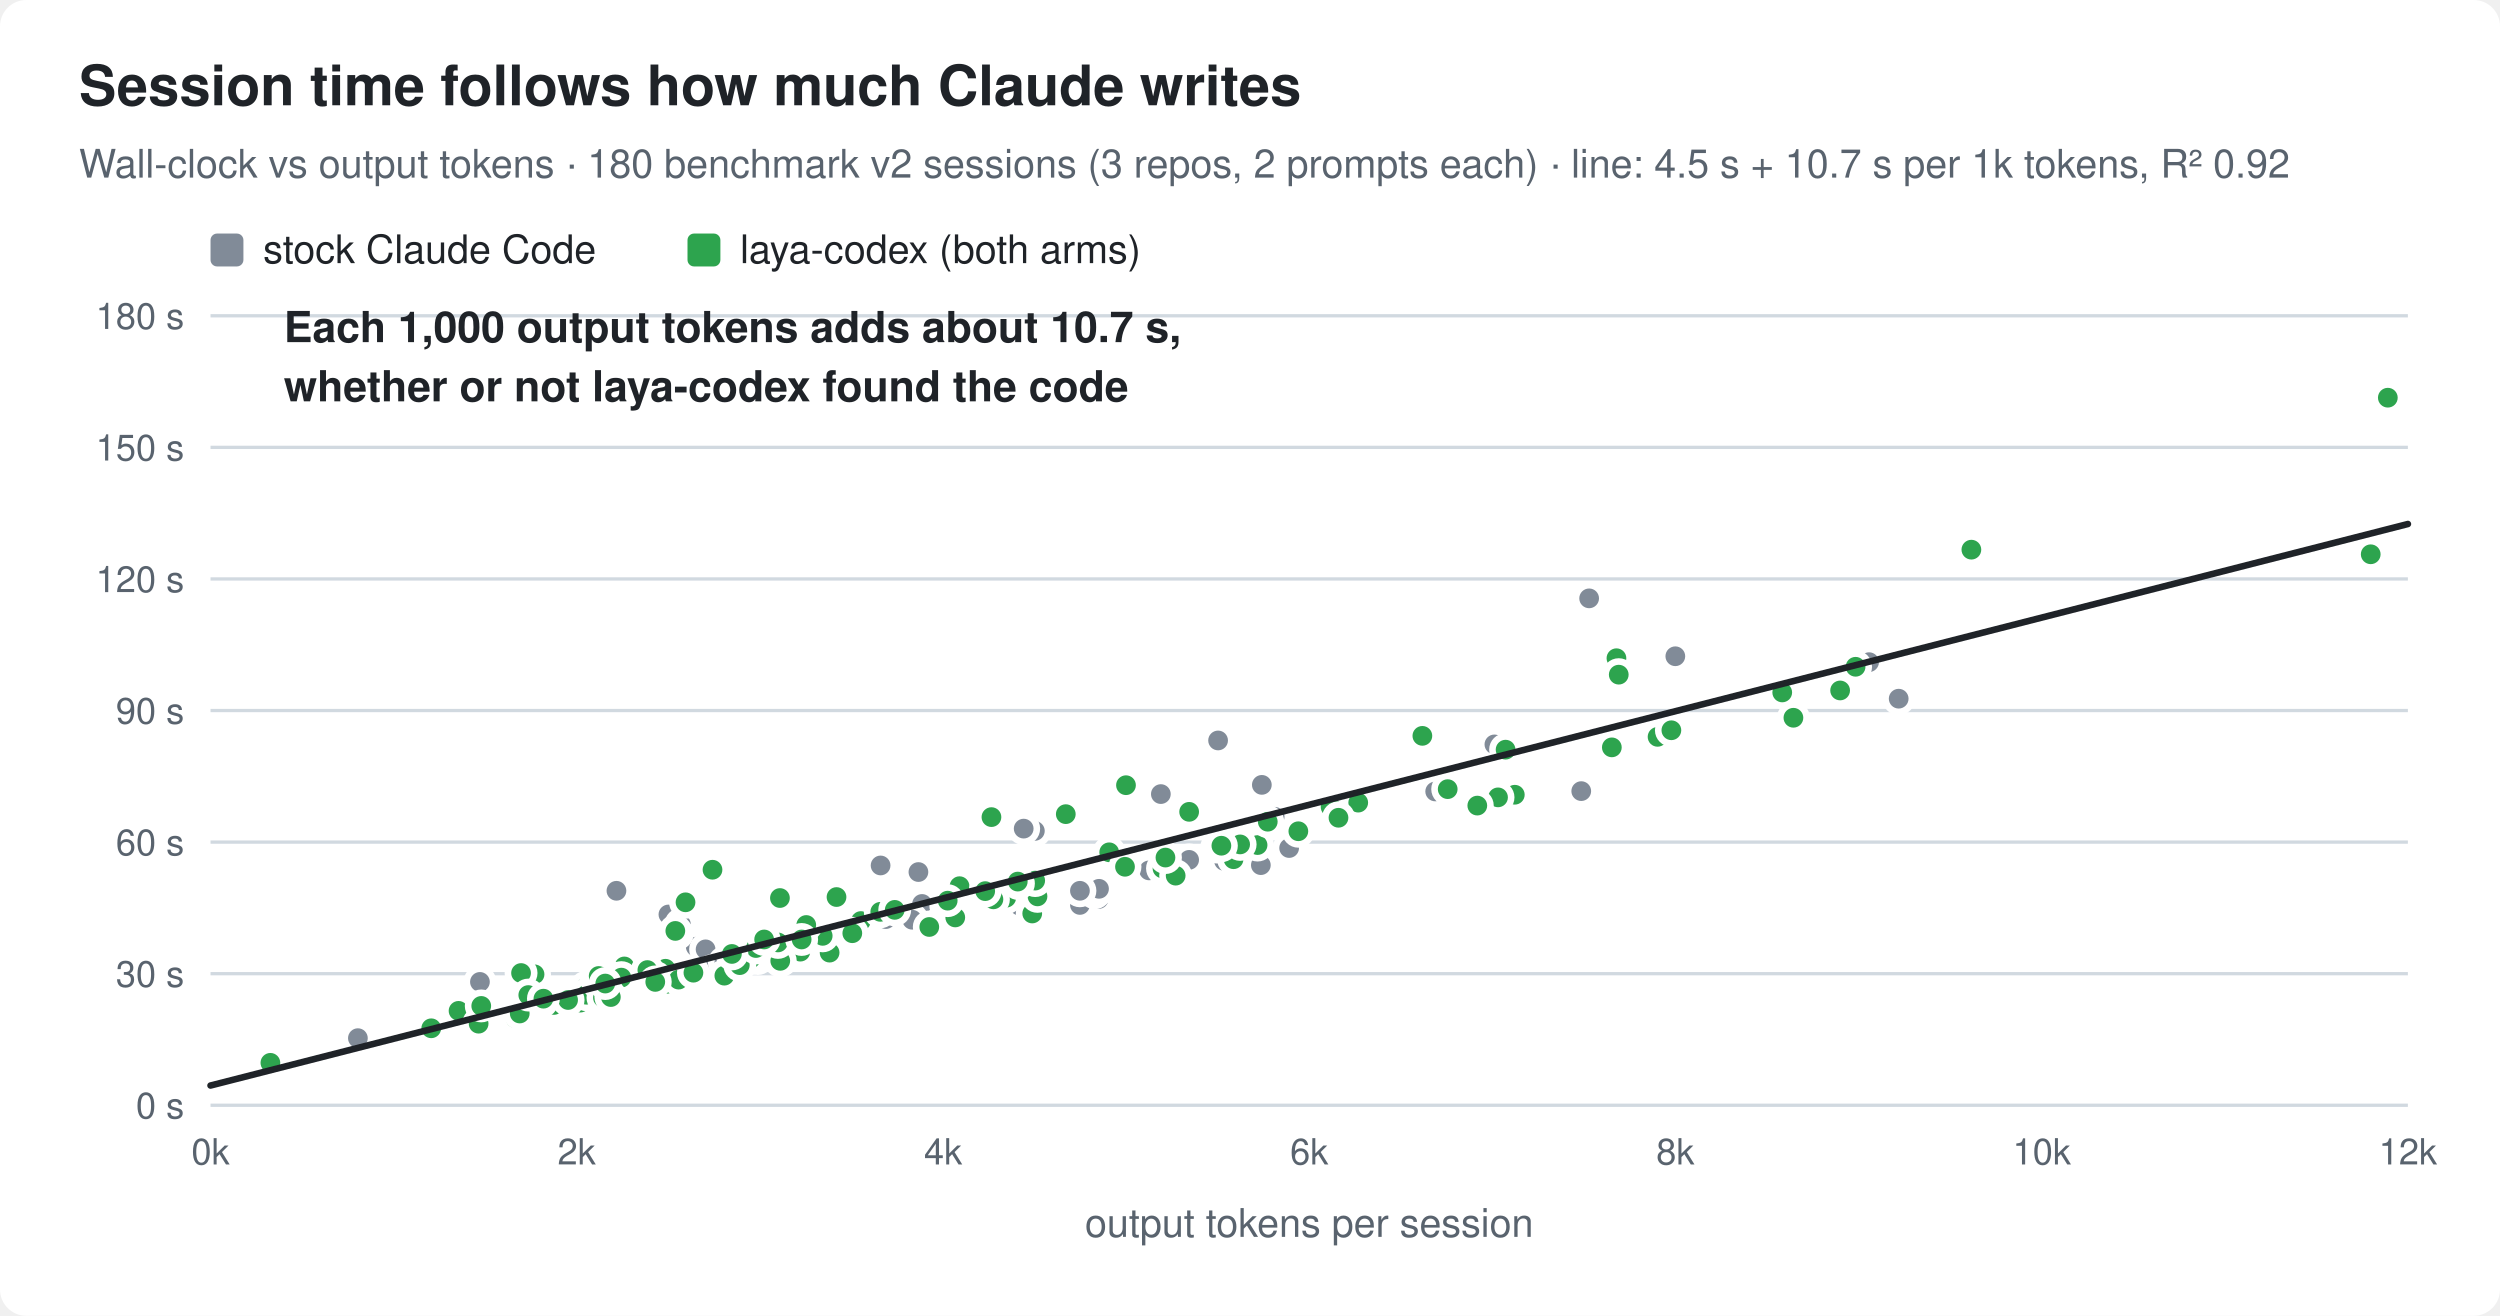
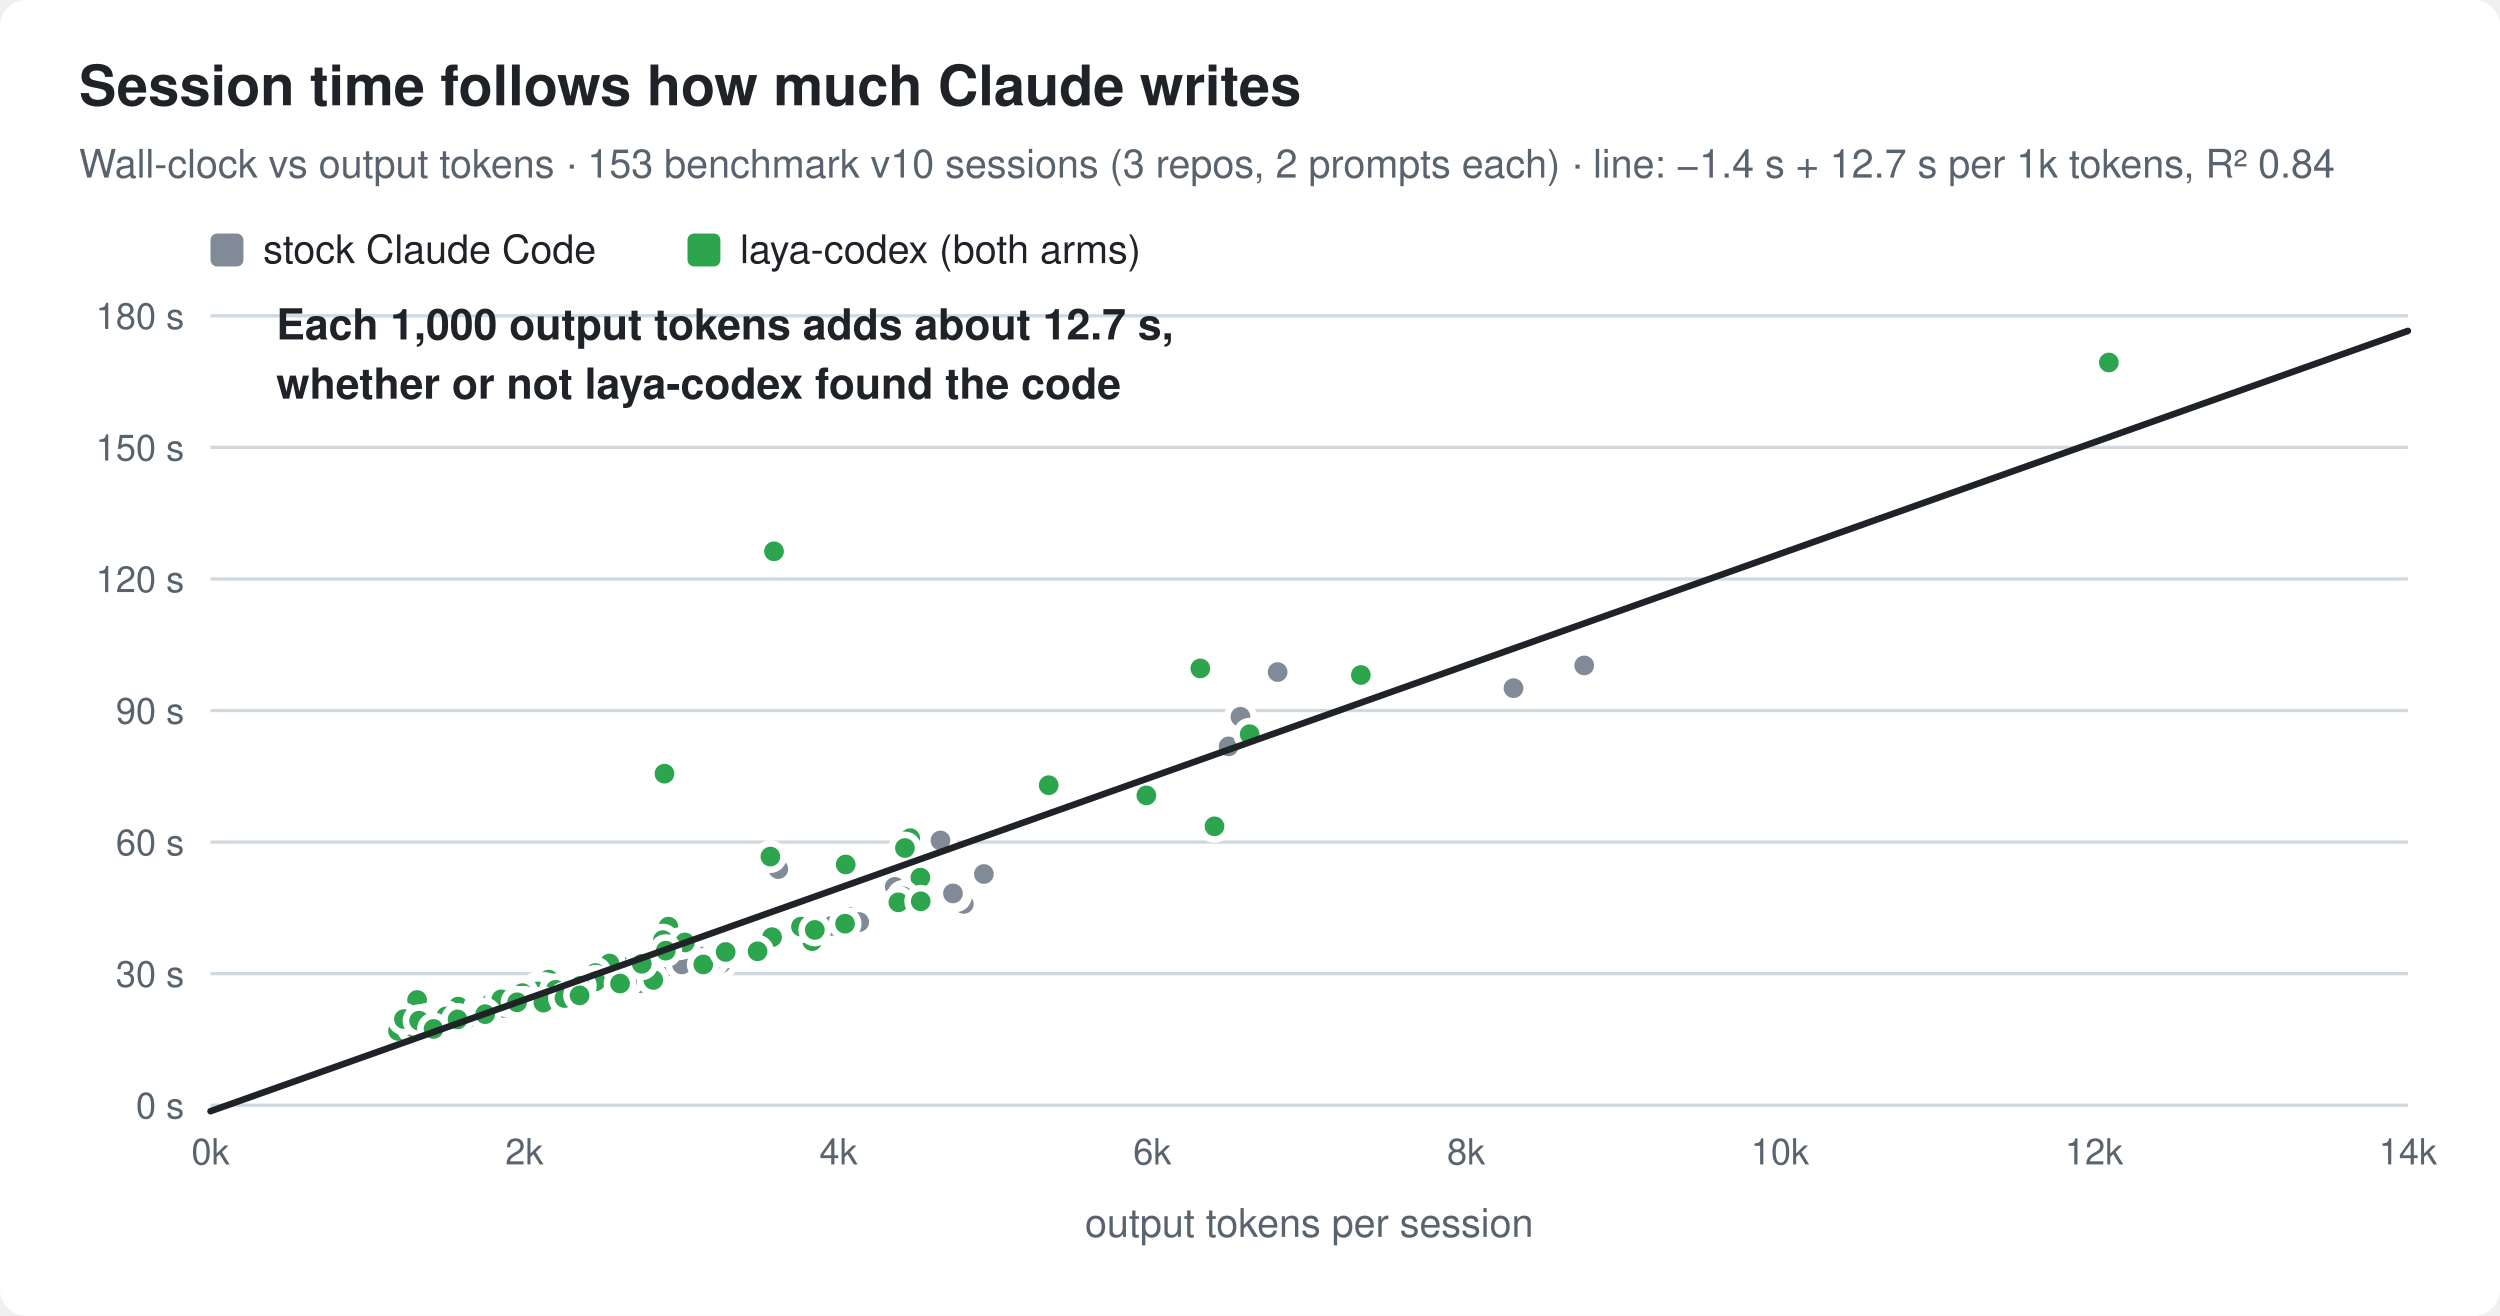
- <svg xmlns="http://www.w3.org/2000/svg" width="760" height="400" viewBox="0 0 760 400" role="img" aria-label="Session wall-clock against output tokens, benchmark v2">
+ <svg xmlns="http://www.w3.org/2000/svg" width="760" height="400" viewBox="0 0 760 400" role="img" aria-label="Session wall-clock against output tokens, benchmark v10">
  <rect width="760" height="400" rx="8" fill="#ffffff" />
  <text x="24.0" y="32.0" font-family="-apple-system,BlinkMacSystemFont,'Segoe UI',Helvetica,Arial,sans-serif" font-size="17" fill="#1f2328" text-anchor="start" font-weight="600">Session time follows how much Claude writes</text>
-   <text x="24.0" y="54.0" font-family="-apple-system,BlinkMacSystemFont,'Segoe UI',Helvetica,Arial,sans-serif" font-size="12" fill="#59636e" text-anchor="start" font-weight="normal">Wall-clock vs output tokens · 180 benchmark v2 sessions (3 repos, 2 prompts each) · line: 4.5 s + 10.7 s per 1k tokens, R² 0.92</text>
+   <text x="24.0" y="54.0" font-family="-apple-system,BlinkMacSystemFont,'Segoe UI',Helvetica,Arial,sans-serif" font-size="12" fill="#59636e" text-anchor="start" font-weight="normal">Wall-clock vs output tokens · 153 benchmark v10 sessions (3 repos, 2 prompts each) · line: −1.4 s + 12.7 s per 1k tokens, R² 0.84</text>
  <rect x="64" y="71" width="10" height="10" rx="2" fill="#818b98" />
  <text x="80.0" y="80.0" font-family="-apple-system,BlinkMacSystemFont,'Segoe UI',Helvetica,Arial,sans-serif" font-size="12" fill="#1f2328" text-anchor="start" font-weight="normal">stock Claude Code</text>
  <rect x="209" y="71" width="10" height="10" rx="2" fill="#2da44e" />
  <text x="225.0" y="80.0" font-family="-apple-system,BlinkMacSystemFont,'Segoe UI',Helvetica,Arial,sans-serif" font-size="12" fill="#1f2328" text-anchor="start" font-weight="normal">laya-codex (both arms)</text>
  <line x1="64.0" y1="336.0" x2="732.0" y2="336.0" stroke="#d1d9e0" stroke-width="1" />
  <text x="56.0" y="340.0" font-family="-apple-system,BlinkMacSystemFont,'Segoe UI',Helvetica,Arial,sans-serif" font-size="11" fill="#59636e" text-anchor="end" font-weight="normal">0 s</text>
  <line x1="64.0" y1="296.0" x2="732.0" y2="296.0" stroke="#d1d9e0" stroke-width="1" />
  <text x="56.0" y="300.0" font-family="-apple-system,BlinkMacSystemFont,'Segoe UI',Helvetica,Arial,sans-serif" font-size="11" fill="#59636e" text-anchor="end" font-weight="normal">30 s</text>
  <line x1="64.0" y1="256.0" x2="732.0" y2="256.0" stroke="#d1d9e0" stroke-width="1" />
  <text x="56.0" y="260.0" font-family="-apple-system,BlinkMacSystemFont,'Segoe UI',Helvetica,Arial,sans-serif" font-size="11" fill="#59636e" text-anchor="end" font-weight="normal">60 s</text>
  <line x1="64.0" y1="216.0" x2="732.0" y2="216.0" stroke="#d1d9e0" stroke-width="1" />
  <text x="56.0" y="220.0" font-family="-apple-system,BlinkMacSystemFont,'Segoe UI',Helvetica,Arial,sans-serif" font-size="11" fill="#59636e" text-anchor="end" font-weight="normal">90 s</text>
  <line x1="64.0" y1="176.0" x2="732.0" y2="176.0" stroke="#d1d9e0" stroke-width="1" />
  <text x="56.0" y="180.0" font-family="-apple-system,BlinkMacSystemFont,'Segoe UI',Helvetica,Arial,sans-serif" font-size="11" fill="#59636e" text-anchor="end" font-weight="normal">120 s</text>
  <line x1="64.0" y1="136.0" x2="732.0" y2="136.0" stroke="#d1d9e0" stroke-width="1" />
  <text x="56.0" y="140.0" font-family="-apple-system,BlinkMacSystemFont,'Segoe UI',Helvetica,Arial,sans-serif" font-size="11" fill="#59636e" text-anchor="end" font-weight="normal">150 s</text>
  <line x1="64.0" y1="96.0" x2="732.0" y2="96.0" stroke="#d1d9e0" stroke-width="1" />
  <text x="56.0" y="100.0" font-family="-apple-system,BlinkMacSystemFont,'Segoe UI',Helvetica,Arial,sans-serif" font-size="11" fill="#59636e" text-anchor="end" font-weight="normal">180 s</text>
  <text x="64.0" y="354.0" font-family="-apple-system,BlinkMacSystemFont,'Segoe UI',Helvetica,Arial,sans-serif" font-size="11" fill="#59636e" text-anchor="middle" font-weight="normal">0k</text>
-   <text x="175.3" y="354.0" font-family="-apple-system,BlinkMacSystemFont,'Segoe UI',Helvetica,Arial,sans-serif" font-size="11" fill="#59636e" text-anchor="middle" font-weight="normal">2k</text>
-   <text x="286.7" y="354.0" font-family="-apple-system,BlinkMacSystemFont,'Segoe UI',Helvetica,Arial,sans-serif" font-size="11" fill="#59636e" text-anchor="middle" font-weight="normal">4k</text>
-   <text x="398.0" y="354.0" font-family="-apple-system,BlinkMacSystemFont,'Segoe UI',Helvetica,Arial,sans-serif" font-size="11" fill="#59636e" text-anchor="middle" font-weight="normal">6k</text>
-   <text x="509.3" y="354.0" font-family="-apple-system,BlinkMacSystemFont,'Segoe UI',Helvetica,Arial,sans-serif" font-size="11" fill="#59636e" text-anchor="middle" font-weight="normal">8k</text>
-   <text x="620.7" y="354.0" font-family="-apple-system,BlinkMacSystemFont,'Segoe UI',Helvetica,Arial,sans-serif" font-size="11" fill="#59636e" text-anchor="middle" font-weight="normal">10k</text>
-   <text x="732.0" y="354.0" font-family="-apple-system,BlinkMacSystemFont,'Segoe UI',Helvetica,Arial,sans-serif" font-size="11" fill="#59636e" text-anchor="middle" font-weight="normal">12k</text>
+   <text x="159.4" y="354.0" font-family="-apple-system,BlinkMacSystemFont,'Segoe UI',Helvetica,Arial,sans-serif" font-size="11" fill="#59636e" text-anchor="middle" font-weight="normal">2k</text>
+   <text x="254.9" y="354.0" font-family="-apple-system,BlinkMacSystemFont,'Segoe UI',Helvetica,Arial,sans-serif" font-size="11" fill="#59636e" text-anchor="middle" font-weight="normal">4k</text>
+   <text x="350.3" y="354.0" font-family="-apple-system,BlinkMacSystemFont,'Segoe UI',Helvetica,Arial,sans-serif" font-size="11" fill="#59636e" text-anchor="middle" font-weight="normal">6k</text>
+   <text x="445.7" y="354.0" font-family="-apple-system,BlinkMacSystemFont,'Segoe UI',Helvetica,Arial,sans-serif" font-size="11" fill="#59636e" text-anchor="middle" font-weight="normal">8k</text>
+   <text x="541.1" y="354.0" font-family="-apple-system,BlinkMacSystemFont,'Segoe UI',Helvetica,Arial,sans-serif" font-size="11" fill="#59636e" text-anchor="middle" font-weight="normal">10k</text>
+   <text x="636.6" y="354.0" font-family="-apple-system,BlinkMacSystemFont,'Segoe UI',Helvetica,Arial,sans-serif" font-size="11" fill="#59636e" text-anchor="middle" font-weight="normal">12k</text>
+   <text x="732.0" y="354.0" font-family="-apple-system,BlinkMacSystemFont,'Segoe UI',Helvetica,Arial,sans-serif" font-size="11" fill="#59636e" text-anchor="middle" font-weight="normal">14k</text>
  <text x="398.0" y="376.0" font-family="-apple-system,BlinkMacSystemFont,'Segoe UI',Helvetica,Arial,sans-serif" font-size="12" fill="#59636e" text-anchor="middle" font-weight="normal">output tokens per session</text>
-   <circle cx="387.5" cy="248.3" r="4" fill="#818b98" stroke="#ffffff" stroke-width="2" />
-   <circle cx="480.7" cy="240.5" r="4" fill="#818b98" stroke="#ffffff" stroke-width="2" />
-   <circle cx="391.9" cy="257.8" r="4" fill="#818b98" stroke="#ffffff" stroke-width="2" />
-   <circle cx="334.0" cy="273.3" r="4" fill="#818b98" stroke="#ffffff" stroke-width="2" />
-   <circle cx="328.3" cy="275.1" r="4" fill="#818b98" stroke="#ffffff" stroke-width="2" />
-   <circle cx="383.3" cy="263.0" r="4" fill="#818b98" stroke="#ffffff" stroke-width="2" />
-   <circle cx="383.6" cy="238.6" r="4" fill="#818b98" stroke="#ffffff" stroke-width="2" />
-   <circle cx="332.8" cy="271.4" r="4" fill="#818b98" stroke="#ffffff" stroke-width="2" />
-   <circle cx="291.9" cy="278.7" r="4" fill="#818b98" stroke="#ffffff" stroke-width="2" />
-   <circle cx="309.9" cy="275.3" r="4" fill="#818b98" stroke="#ffffff" stroke-width="2" />
-   <circle cx="370.6" cy="261.3" r="4" fill="#818b98" stroke="#ffffff" stroke-width="2" />
-   <circle cx="349.3" cy="264.6" r="4" fill="#818b98" stroke="#ffffff" stroke-width="2" />
-   <circle cx="280.3" cy="274.8" r="4" fill="#818b98" stroke="#ffffff" stroke-width="2" />
-   <circle cx="568.2" cy="201.3" r="4" fill="#818b98" stroke="#ffffff" stroke-width="2" />
-   <circle cx="334.1" cy="270.2" r="4" fill="#818b98" stroke="#ffffff" stroke-width="2" />
-   <circle cx="291.6" cy="279.9" r="4" fill="#818b98" stroke="#ffffff" stroke-width="2" />
-   <circle cx="577.2" cy="212.4" r="4" fill="#818b98" stroke="#ffffff" stroke-width="2" />
-   <circle cx="509.3" cy="199.5" r="4" fill="#818b98" stroke="#ffffff" stroke-width="2" />
-   <circle cx="361.5" cy="261.4" r="4" fill="#818b98" stroke="#ffffff" stroke-width="2" />
-   <circle cx="314.6" cy="252.6" r="4" fill="#818b98" stroke="#ffffff" stroke-width="2" />
-   <circle cx="279.2" cy="265.1" r="4" fill="#818b98" stroke="#ffffff" stroke-width="2" />
-   <circle cx="185.3" cy="302.3" r="4" fill="#818b98" stroke="#ffffff" stroke-width="2" />
-   <circle cx="372.1" cy="261.7" r="4" fill="#818b98" stroke="#ffffff" stroke-width="2" />
-   <circle cx="198.5" cy="297.1" r="4" fill="#818b98" stroke="#ffffff" stroke-width="2" />
-   <circle cx="131.5" cy="312.6" r="4" fill="#818b98" stroke="#ffffff" stroke-width="2" />
-   <circle cx="108.8" cy="315.6" r="4" fill="#818b98" stroke="#ffffff" stroke-width="2" />
-   <circle cx="277.3" cy="279.6" r="4" fill="#818b98" stroke="#ffffff" stroke-width="2" />
-   <circle cx="203.2" cy="278.0" r="4" fill="#818b98" stroke="#ffffff" stroke-width="2" />
-   <circle cx="220.8" cy="295.8" r="4" fill="#818b98" stroke="#ffffff" stroke-width="2" />
-   <circle cx="207.0" cy="281.0" r="4" fill="#818b98" stroke="#ffffff" stroke-width="2" />
-   <circle cx="211.5" cy="287.8" r="4" fill="#818b98" stroke="#ffffff" stroke-width="2" />
-   <circle cx="483.1" cy="181.9" r="4" fill="#818b98" stroke="#ffffff" stroke-width="2" />
-   <circle cx="214.5" cy="288.6" r="4" fill="#818b98" stroke="#ffffff" stroke-width="2" />
-   <circle cx="454.3" cy="226.3" r="4" fill="#818b98" stroke="#ffffff" stroke-width="2" />
-   <circle cx="145.9" cy="298.5" r="4" fill="#818b98" stroke="#ffffff" stroke-width="2" />
-   <circle cx="237.8" cy="291.7" r="4" fill="#818b98" stroke="#ffffff" stroke-width="2" />
-   <circle cx="216.3" cy="295.1" r="4" fill="#818b98" stroke="#ffffff" stroke-width="2" />
-   <circle cx="219.6" cy="297.9" r="4" fill="#818b98" stroke="#ffffff" stroke-width="2" />
-   <circle cx="352.9" cy="241.4" r="4" fill="#818b98" stroke="#ffffff" stroke-width="2" />
-   <circle cx="230.5" cy="290.6" r="4" fill="#818b98" stroke="#ffffff" stroke-width="2" />
-   <circle cx="187.4" cy="270.8" r="4" fill="#818b98" stroke="#ffffff" stroke-width="2" />
-   <circle cx="311.2" cy="251.9" r="4" fill="#818b98" stroke="#ffffff" stroke-width="2" />
-   <circle cx="239.1" cy="286.4" r="4" fill="#818b98" stroke="#ffffff" stroke-width="2" />
-   <circle cx="200.7" cy="298.4" r="4" fill="#818b98" stroke="#ffffff" stroke-width="2" />
-   <circle cx="220.2" cy="292.6" r="4" fill="#818b98" stroke="#ffffff" stroke-width="2" />
-   <circle cx="201.9" cy="295.0" r="4" fill="#818b98" stroke="#ffffff" stroke-width="2" />
-   <circle cx="262.3" cy="283.2" r="4" fill="#818b98" stroke="#ffffff" stroke-width="2" />
-   <circle cx="328.3" cy="270.8" r="4" fill="#818b98" stroke="#ffffff" stroke-width="2" />
-   <circle cx="300.1" cy="247.6" r="4" fill="#818b98" stroke="#ffffff" stroke-width="2" />
-   <circle cx="287.5" cy="275.2" r="4" fill="#818b98" stroke="#ffffff" stroke-width="2" />
-   <circle cx="370.3" cy="225.1" r="4" fill="#818b98" stroke="#ffffff" stroke-width="2" />
-   <circle cx="436.3" cy="240.6" r="4" fill="#818b98" stroke="#ffffff" stroke-width="2" />
-   <circle cx="267.7" cy="263.1" r="4" fill="#818b98" stroke="#ffffff" stroke-width="2" />
-   <circle cx="240.9" cy="285.7" r="4" fill="#818b98" stroke="#ffffff" stroke-width="2" />
-   <circle cx="195.7" cy="297.5" r="4" fill="#818b98" stroke="#ffffff" stroke-width="2" />
-   <circle cx="269.3" cy="279.4" r="4" fill="#818b98" stroke="#ffffff" stroke-width="2" />
-   <circle cx="187.0" cy="300.2" r="4" fill="#818b98" stroke="#ffffff" stroke-width="2" />
-   <circle cx="249.4" cy="287.4" r="4" fill="#818b98" stroke="#ffffff" stroke-width="2" />
-   <circle cx="200.2" cy="300.0" r="4" fill="#818b98" stroke="#ffffff" stroke-width="2" />
-   <circle cx="199.4" cy="298.6" r="4" fill="#818b98" stroke="#ffffff" stroke-width="2" />
-   <circle cx="564.1" cy="202.7" r="4" fill="#2da44e" stroke="#ffffff" stroke-width="2" />
-   <circle cx="404.5" cy="245.3" r="4" fill="#2da44e" stroke="#ffffff" stroke-width="2" />
-   <circle cx="545.2" cy="218.2" r="4" fill="#2da44e" stroke="#ffffff" stroke-width="2" />
-   <circle cx="490.0" cy="227.2" r="4" fill="#2da44e" stroke="#ffffff" stroke-width="2" />
-   <circle cx="243.3" cy="289.3" r="4" fill="#2da44e" stroke="#ffffff" stroke-width="2" />
-   <circle cx="260.7" cy="283.9" r="4" fill="#2da44e" stroke="#ffffff" stroke-width="2" />
-   <circle cx="313.8" cy="277.7" r="4" fill="#2da44e" stroke="#ffffff" stroke-width="2" />
-   <circle cx="353.4" cy="264.0" r="4" fill="#2da44e" stroke="#ffffff" stroke-width="2" />
-   <circle cx="375.0" cy="261.2" r="4" fill="#2da44e" stroke="#ffffff" stroke-width="2" />
-   <circle cx="491.4" cy="200.1" r="4" fill="#2da44e" stroke="#ffffff" stroke-width="2" />
-   <circle cx="432.4" cy="223.7" r="4" fill="#2da44e" stroke="#ffffff" stroke-width="2" />
-   <circle cx="357.4" cy="266.2" r="4" fill="#2da44e" stroke="#ffffff" stroke-width="2" />
-   <circle cx="460.5" cy="241.6" r="4" fill="#2da44e" stroke="#ffffff" stroke-width="2" />
-   <circle cx="599.3" cy="167.1" r="4" fill="#2da44e" stroke="#ffffff" stroke-width="2" />
-   <circle cx="315.4" cy="272.5" r="4" fill="#2da44e" stroke="#ffffff" stroke-width="2" />
-   <circle cx="369.9" cy="257.5" r="4" fill="#2da44e" stroke="#ffffff" stroke-width="2" />
-   <circle cx="220.2" cy="296.6" r="4" fill="#2da44e" stroke="#ffffff" stroke-width="2" />
-   <circle cx="305.9" cy="272.9" r="4" fill="#2da44e" stroke="#ffffff" stroke-width="2" />
-   <circle cx="261.7" cy="280.0" r="4" fill="#2da44e" stroke="#ffffff" stroke-width="2" />
-   <circle cx="337.2" cy="259.1" r="4" fill="#2da44e" stroke="#ffffff" stroke-width="2" />
-   <circle cx="283.4" cy="282.8" r="4" fill="#2da44e" stroke="#ffffff" stroke-width="2" />
-   <circle cx="455.4" cy="242.4" r="4" fill="#2da44e" stroke="#ffffff" stroke-width="2" />
-   <circle cx="254.3" cy="272.7" r="4" fill="#2da44e" stroke="#ffffff" stroke-width="2" />
-   <circle cx="252.2" cy="289.6" r="4" fill="#2da44e" stroke="#ffffff" stroke-width="2" />
-   <circle cx="314.7" cy="267.7" r="4" fill="#2da44e" stroke="#ffffff" stroke-width="2" />
-   <circle cx="412.9" cy="244.0" r="4" fill="#2da44e" stroke="#ffffff" stroke-width="2" />
-   <circle cx="354.3" cy="260.7" r="4" fill="#2da44e" stroke="#ffffff" stroke-width="2" />
-   <circle cx="725.9" cy="120.9" r="4" fill="#2da44e" stroke="#ffffff" stroke-width="2" />
-   <circle cx="290.4" cy="278.9" r="4" fill="#2da44e" stroke="#ffffff" stroke-width="2" />
-   <circle cx="302.0" cy="273.4" r="4" fill="#2da44e" stroke="#ffffff" stroke-width="2" />
-   <circle cx="282.5" cy="281.8" r="4" fill="#2da44e" stroke="#ffffff" stroke-width="2" />
-   <circle cx="382.3" cy="256.9" r="4" fill="#2da44e" stroke="#ffffff" stroke-width="2" />
-   <circle cx="377.0" cy="256.7" r="4" fill="#2da44e" stroke="#ffffff" stroke-width="2" />
-   <circle cx="394.7" cy="252.7" r="4" fill="#2da44e" stroke="#ffffff" stroke-width="2" />
-   <circle cx="406.9" cy="248.6" r="4" fill="#2da44e" stroke="#ffffff" stroke-width="2" />
-   <circle cx="449.1" cy="244.9" r="4" fill="#2da44e" stroke="#ffffff" stroke-width="2" />
-   <circle cx="309.6" cy="268.6" r="4" fill="#2da44e" stroke="#ffffff" stroke-width="2" />
-   <circle cx="225.3" cy="292.8" r="4" fill="#2da44e" stroke="#ffffff" stroke-width="2" />
-   <circle cx="230.4" cy="291.4" r="4" fill="#2da44e" stroke="#ffffff" stroke-width="2" />
-   <circle cx="342.0" cy="263.5" r="4" fill="#2da44e" stroke="#ffffff" stroke-width="2" />
-   <circle cx="259.1" cy="283.7" r="4" fill="#2da44e" stroke="#ffffff" stroke-width="2" />
-   <circle cx="198.0" cy="298.4" r="4" fill="#2da44e" stroke="#ffffff" stroke-width="2" />
-   <circle cx="165.8" cy="306.2" r="4" fill="#2da44e" stroke="#ffffff" stroke-width="2" />
-   <circle cx="228.2" cy="291.4" r="4" fill="#2da44e" stroke="#ffffff" stroke-width="2" />
-   <circle cx="385.4" cy="249.8" r="4" fill="#2da44e" stroke="#ffffff" stroke-width="2" />
-   <circle cx="291.7" cy="269.4" r="4" fill="#2da44e" stroke="#ffffff" stroke-width="2" />
-   <circle cx="205.3" cy="296.6" r="4" fill="#2da44e" stroke="#ffffff" stroke-width="2" />
-   <circle cx="250.1" cy="284.5" r="4" fill="#2da44e" stroke="#ffffff" stroke-width="2" />
-   <circle cx="129.6" cy="313.1" r="4" fill="#2da44e" stroke="#ffffff" stroke-width="2" />
-   <circle cx="131.1" cy="312.6" r="4" fill="#2da44e" stroke="#ffffff" stroke-width="2" />
-   <circle cx="139.4" cy="307.3" r="4" fill="#2da44e" stroke="#ffffff" stroke-width="2" />
-   <circle cx="82.2" cy="323.1" r="4" fill="#2da44e" stroke="#ffffff" stroke-width="2" />
-   <circle cx="202.3" cy="294.5" r="4" fill="#2da44e" stroke="#ffffff" stroke-width="2" />
-   <circle cx="209.7" cy="295.7" r="4" fill="#2da44e" stroke="#ffffff" stroke-width="2" />
-   <circle cx="237.2" cy="292.1" r="4" fill="#2da44e" stroke="#ffffff" stroke-width="2" />
-   <circle cx="162.5" cy="296.2" r="4" fill="#2da44e" stroke="#ffffff" stroke-width="2" />
-   <circle cx="145.5" cy="311.2" r="4" fill="#2da44e" stroke="#ffffff" stroke-width="2" />
-   <circle cx="183.6" cy="297.0" r="4" fill="#2da44e" stroke="#ffffff" stroke-width="2" />
-   <circle cx="168.4" cy="305.5" r="4" fill="#2da44e" stroke="#ffffff" stroke-width="2" />
-   <circle cx="158.4" cy="295.8" r="4" fill="#2da44e" stroke="#ffffff" stroke-width="2" />
-   <circle cx="202.6" cy="299.1" r="4" fill="#2da44e" stroke="#ffffff" stroke-width="2" />
-   <circle cx="146.3" cy="305.8" r="4" fill="#2da44e" stroke="#ffffff" stroke-width="2" />
-   <circle cx="559.4" cy="209.9" r="4" fill="#2da44e" stroke="#ffffff" stroke-width="2" />
-   <circle cx="503.9" cy="224.0" r="4" fill="#2da44e" stroke="#ffffff" stroke-width="2" />
-   <circle cx="224.9" cy="293.4" r="4" fill="#2da44e" stroke="#ffffff" stroke-width="2" />
-   <circle cx="178.2" cy="300.1" r="4" fill="#2da44e" stroke="#ffffff" stroke-width="2" />
-   <circle cx="208.4" cy="274.3" r="4" fill="#2da44e" stroke="#ffffff" stroke-width="2" />
-   <circle cx="457.7" cy="227.9" r="4" fill="#2da44e" stroke="#ffffff" stroke-width="2" />
-   <circle cx="176.4" cy="304.8" r="4" fill="#2da44e" stroke="#ffffff" stroke-width="2" />
-   <circle cx="229.8" cy="288.2" r="4" fill="#2da44e" stroke="#ffffff" stroke-width="2" />
-   <circle cx="361.5" cy="246.8" r="4" fill="#2da44e" stroke="#ffffff" stroke-width="2" />
-   <circle cx="371.3" cy="257.1" r="4" fill="#2da44e" stroke="#ffffff" stroke-width="2" />
-   <circle cx="245.1" cy="281.2" r="4" fill="#2da44e" stroke="#ffffff" stroke-width="2" />
-   <circle cx="183.6" cy="299.9" r="4" fill="#2da44e" stroke="#ffffff" stroke-width="2" />
-   <circle cx="205.9" cy="283.8" r="4" fill="#2da44e" stroke="#ffffff" stroke-width="2" />
-   <circle cx="237.1" cy="273.0" r="4" fill="#2da44e" stroke="#ffffff" stroke-width="2" />
-   <circle cx="324.0" cy="247.5" r="4" fill="#2da44e" stroke="#ffffff" stroke-width="2" />
-   <circle cx="299.5" cy="270.9" r="4" fill="#2da44e" stroke="#ffffff" stroke-width="2" />
-   <circle cx="156.7" cy="309.5" r="4" fill="#2da44e" stroke="#ffffff" stroke-width="2" />
-   <circle cx="216.6" cy="264.4" r="4" fill="#2da44e" stroke="#ffffff" stroke-width="2" />
-   <circle cx="199.4" cy="297.2" r="4" fill="#2da44e" stroke="#ffffff" stroke-width="2" />
-   <circle cx="205.3" cy="283.0" r="4" fill="#2da44e" stroke="#ffffff" stroke-width="2" />
-   <circle cx="440.1" cy="239.9" r="4" fill="#2da44e" stroke="#ffffff" stroke-width="2" />
-   <circle cx="301.4" cy="248.4" r="4" fill="#2da44e" stroke="#ffffff" stroke-width="2" />
-   <circle cx="492.1" cy="205.1" r="4" fill="#2da44e" stroke="#ffffff" stroke-width="2" />
-   <circle cx="267.6" cy="277.2" r="4" fill="#2da44e" stroke="#ffffff" stroke-width="2" />
-   <circle cx="164.7" cy="304.5" r="4" fill="#2da44e" stroke="#ffffff" stroke-width="2" />
-   <circle cx="222.5" cy="290.0" r="4" fill="#2da44e" stroke="#ffffff" stroke-width="2" />
-   <circle cx="206.3" cy="297.8" r="4" fill="#2da44e" stroke="#ffffff" stroke-width="2" />
-   <circle cx="181.1" cy="299.8" r="4" fill="#2da44e" stroke="#ffffff" stroke-width="2" />
-   <circle cx="189.8" cy="293.8" r="4" fill="#2da44e" stroke="#ffffff" stroke-width="2" />
-   <circle cx="236.7" cy="285.1" r="4" fill="#2da44e" stroke="#ffffff" stroke-width="2" />
-   <circle cx="236.5" cy="286.5" r="4" fill="#2da44e" stroke="#ffffff" stroke-width="2" />
-   <circle cx="184.9" cy="300.3" r="4" fill="#2da44e" stroke="#ffffff" stroke-width="2" />
-   <circle cx="720.7" cy="168.5" r="4" fill="#2da44e" stroke="#ffffff" stroke-width="2" />
-   <circle cx="210.8" cy="295.7" r="4" fill="#2da44e" stroke="#ffffff" stroke-width="2" />
-   <circle cx="185.7" cy="297.1" r="4" fill="#2da44e" stroke="#ffffff" stroke-width="2" />
-   <circle cx="272.0" cy="276.6" r="4" fill="#2da44e" stroke="#ffffff" stroke-width="2" />
-   <circle cx="309.4" cy="268.0" r="4" fill="#2da44e" stroke="#ffffff" stroke-width="2" />
-   <circle cx="508.1" cy="222.0" r="4" fill="#2da44e" stroke="#ffffff" stroke-width="2" />
-   <circle cx="342.3" cy="238.7" r="4" fill="#2da44e" stroke="#ffffff" stroke-width="2" />
-   <circle cx="288.1" cy="273.8" r="4" fill="#2da44e" stroke="#ffffff" stroke-width="2" />
-   <circle cx="541.8" cy="210.5" r="4" fill="#2da44e" stroke="#ffffff" stroke-width="2" />
-   <circle cx="158.0" cy="308.1" r="4" fill="#2da44e" stroke="#ffffff" stroke-width="2" />
-   <circle cx="196.8" cy="294.9" r="4" fill="#2da44e" stroke="#ffffff" stroke-width="2" />
-   <circle cx="188.9" cy="297.2" r="4" fill="#2da44e" stroke="#ffffff" stroke-width="2" />
-   <circle cx="160.6" cy="302.5" r="4" fill="#2da44e" stroke="#ffffff" stroke-width="2" />
-   <circle cx="178.3" cy="302.4" r="4" fill="#2da44e" stroke="#ffffff" stroke-width="2" />
-   <circle cx="181.2" cy="297.1" r="4" fill="#2da44e" stroke="#ffffff" stroke-width="2" />
-   <circle cx="243.7" cy="285.6" r="4" fill="#2da44e" stroke="#ffffff" stroke-width="2" />
-   <circle cx="232.3" cy="285.6" r="4" fill="#2da44e" stroke="#ffffff" stroke-width="2" />
-   <circle cx="172.7" cy="304.0" r="4" fill="#2da44e" stroke="#ffffff" stroke-width="2" />
-   <circle cx="181.7" cy="298.7" r="4" fill="#2da44e" stroke="#ffffff" stroke-width="2" />
-   <circle cx="182.0" cy="296.7" r="4" fill="#2da44e" stroke="#ffffff" stroke-width="2" />
-   <circle cx="199.2" cy="298.5" r="4" fill="#2da44e" stroke="#ffffff" stroke-width="2" />
-   <circle cx="165.2" cy="303.6" r="4" fill="#2da44e" stroke="#ffffff" stroke-width="2" />
-   <circle cx="183.3" cy="303.3" r="4" fill="#2da44e" stroke="#ffffff" stroke-width="2" />
-   <circle cx="185.7" cy="303.1" r="4" fill="#2da44e" stroke="#ffffff" stroke-width="2" />
-   <circle cx="184.0" cy="299.0" r="4" fill="#2da44e" stroke="#ffffff" stroke-width="2" />
-   <line x1="64.0" y1="330.0" x2="732.0" y2="159.3" stroke="#1f2328" stroke-width="2" stroke-linecap="round" />
-   <text x="86.3" y="104.0" font-family="-apple-system,BlinkMacSystemFont,'Segoe UI',Helvetica,Arial,sans-serif" font-size="13" fill="#1f2328" text-anchor="start" font-weight="600">Each 1,000 output tokens adds about 10.7 s,</text>
-   <text x="86.3" y="122.0" font-family="-apple-system,BlinkMacSystemFont,'Segoe UI',Helvetica,Arial,sans-serif" font-size="13" fill="#1f2328" text-anchor="start" font-weight="600">whether or not laya-codex found the code</text>
+   <circle cx="293.0" cy="274.8" r="4" fill="#818b98" stroke="#ffffff" stroke-width="2" />
+   <circle cx="290.5" cy="272.3" r="4" fill="#818b98" stroke="#ffffff" stroke-width="2" />
+   <circle cx="219.2" cy="292.9" r="4" fill="#818b98" stroke="#ffffff" stroke-width="2" />
+   <circle cx="272.0" cy="269.6" r="4" fill="#818b98" stroke="#ffffff" stroke-width="2" />
+   <circle cx="481.6" cy="202.3" r="4" fill="#818b98" stroke="#ffffff" stroke-width="2" />
+   <circle cx="373.5" cy="226.9" r="4" fill="#818b98" stroke="#ffffff" stroke-width="2" />
+   <circle cx="377.1" cy="217.9" r="4" fill="#818b98" stroke="#ffffff" stroke-width="2" />
+   <circle cx="285.9" cy="255.5" r="4" fill="#818b98" stroke="#ffffff" stroke-width="2" />
+   <circle cx="388.4" cy="204.3" r="4" fill="#818b98" stroke="#ffffff" stroke-width="2" />
+   <circle cx="460.1" cy="209.2" r="4" fill="#818b98" stroke="#ffffff" stroke-width="2" />
+   <circle cx="236.6" cy="264.2" r="4" fill="#818b98" stroke="#ffffff" stroke-width="2" />
+   <circle cx="214.2" cy="290.5" r="4" fill="#818b98" stroke="#ffffff" stroke-width="2" />
+   <circle cx="166.0" cy="303.8" r="4" fill="#818b98" stroke="#ffffff" stroke-width="2" />
+   <circle cx="289.7" cy="271.6" r="4" fill="#818b98" stroke="#ffffff" stroke-width="2" />
+   <circle cx="163.2" cy="305.5" r="4" fill="#818b98" stroke="#ffffff" stroke-width="2" />
+   <circle cx="136.3" cy="309.8" r="4" fill="#818b98" stroke="#ffffff" stroke-width="2" />
+   <circle cx="158.0" cy="301.7" r="4" fill="#818b98" stroke="#ffffff" stroke-width="2" />
+   <circle cx="154.9" cy="305.8" r="4" fill="#818b98" stroke="#ffffff" stroke-width="2" />
+   <circle cx="165.1" cy="301.9" r="4" fill="#818b98" stroke="#ffffff" stroke-width="2" />
+   <circle cx="213.4" cy="290.8" r="4" fill="#818b98" stroke="#ffffff" stroke-width="2" />
+   <circle cx="125.4" cy="312.1" r="4" fill="#818b98" stroke="#ffffff" stroke-width="2" />
+   <circle cx="136.2" cy="309.3" r="4" fill="#818b98" stroke="#ffffff" stroke-width="2" />
+   <circle cx="259.3" cy="278.7" r="4" fill="#818b98" stroke="#ffffff" stroke-width="2" />
+   <circle cx="180.2" cy="300.3" r="4" fill="#818b98" stroke="#ffffff" stroke-width="2" />
+   <circle cx="163.5" cy="300.3" r="4" fill="#818b98" stroke="#ffffff" stroke-width="2" />
+   <circle cx="147.5" cy="308.0" r="4" fill="#818b98" stroke="#ffffff" stroke-width="2" />
+   <circle cx="194.2" cy="297.8" r="4" fill="#818b98" stroke="#ffffff" stroke-width="2" />
+   <circle cx="163.5" cy="302.0" r="4" fill="#818b98" stroke="#ffffff" stroke-width="2" />
+   <circle cx="180.2" cy="300.1" r="4" fill="#818b98" stroke="#ffffff" stroke-width="2" />
+   <circle cx="261.2" cy="280.3" r="4" fill="#818b98" stroke="#ffffff" stroke-width="2" />
+   <circle cx="199.0" cy="295.1" r="4" fill="#818b98" stroke="#ffffff" stroke-width="2" />
+   <circle cx="177.6" cy="298.3" r="4" fill="#818b98" stroke="#ffffff" stroke-width="2" />
+   <circle cx="205.2" cy="290.9" r="4" fill="#818b98" stroke="#ffffff" stroke-width="2" />
+   <circle cx="201.4" cy="291.7" r="4" fill="#818b98" stroke="#ffffff" stroke-width="2" />
+   <circle cx="202.8" cy="293.9" r="4" fill="#818b98" stroke="#ffffff" stroke-width="2" />
+   <circle cx="189.2" cy="297.0" r="4" fill="#818b98" stroke="#ffffff" stroke-width="2" />
+   <circle cx="194.4" cy="294.2" r="4" fill="#818b98" stroke="#ffffff" stroke-width="2" />
+   <circle cx="153.6" cy="306.2" r="4" fill="#818b98" stroke="#ffffff" stroke-width="2" />
+   <circle cx="166.2" cy="298.5" r="4" fill="#818b98" stroke="#ffffff" stroke-width="2" />
+   <circle cx="199.9" cy="289.4" r="4" fill="#818b98" stroke="#ffffff" stroke-width="2" />
+   <circle cx="197.0" cy="293.4" r="4" fill="#818b98" stroke="#ffffff" stroke-width="2" />
+   <circle cx="207.4" cy="291.0" r="4" fill="#818b98" stroke="#ffffff" stroke-width="2" />
+   <circle cx="299.1" cy="265.7" r="4" fill="#818b98" stroke="#ffffff" stroke-width="2" />
+   <circle cx="207.3" cy="293.2" r="4" fill="#818b98" stroke="#ffffff" stroke-width="2" />
+   <circle cx="171.6" cy="299.3" r="4" fill="#818b98" stroke="#ffffff" stroke-width="2" />
+   <circle cx="173.3" cy="300.2" r="4" fill="#818b98" stroke="#ffffff" stroke-width="2" />
+   <circle cx="252.7" cy="281.5" r="4" fill="#818b98" stroke="#ffffff" stroke-width="2" />
+   <circle cx="176.7" cy="300.7" r="4" fill="#818b98" stroke="#ffffff" stroke-width="2" />
+   <circle cx="216.7" cy="292.1" r="4" fill="#818b98" stroke="#ffffff" stroke-width="2" />
+   <circle cx="194.6" cy="298.9" r="4" fill="#818b98" stroke="#ffffff" stroke-width="2" />
+   <circle cx="190.8" cy="298.1" r="4" fill="#818b98" stroke="#ffffff" stroke-width="2" />
+   <circle cx="256.9" cy="280.8" r="4" fill="#2da44e" stroke="#ffffff" stroke-width="2" />
+   <circle cx="177.3" cy="302.6" r="4" fill="#2da44e" stroke="#ffffff" stroke-width="2" />
+   <circle cx="179.5" cy="298.0" r="4" fill="#2da44e" stroke="#ffffff" stroke-width="2" />
+   <circle cx="175.1" cy="299.5" r="4" fill="#2da44e" stroke="#ffffff" stroke-width="2" />
+   <circle cx="171.5" cy="302.8" r="4" fill="#2da44e" stroke="#ffffff" stroke-width="2" />
+   <circle cx="151.5" cy="307.1" r="4" fill="#2da44e" stroke="#ffffff" stroke-width="2" />
+   <circle cx="246.9" cy="286.1" r="4" fill="#2da44e" stroke="#ffffff" stroke-width="2" />
+   <circle cx="369.2" cy="251.2" r="4" fill="#2da44e" stroke="#ffffff" stroke-width="2" />
+   <circle cx="379.9" cy="223.2" r="4" fill="#2da44e" stroke="#ffffff" stroke-width="2" />
+   <circle cx="279.8" cy="266.8" r="4" fill="#2da44e" stroke="#ffffff" stroke-width="2" />
+   <circle cx="413.7" cy="205.2" r="4" fill="#2da44e" stroke="#ffffff" stroke-width="2" />
+   <circle cx="641.1" cy="110.2" r="4" fill="#2da44e" stroke="#ffffff" stroke-width="2" />
+   <circle cx="364.9" cy="203.2" r="4" fill="#2da44e" stroke="#ffffff" stroke-width="2" />
+   <circle cx="276.7" cy="254.8" r="4" fill="#2da44e" stroke="#ffffff" stroke-width="2" />
+   <circle cx="203.2" cy="281.7" r="4" fill="#2da44e" stroke="#ffffff" stroke-width="2" />
+   <circle cx="318.8" cy="238.7" r="4" fill="#2da44e" stroke="#ffffff" stroke-width="2" />
+   <circle cx="275.1" cy="257.8" r="4" fill="#2da44e" stroke="#ffffff" stroke-width="2" />
+   <circle cx="234.2" cy="260.4" r="4" fill="#2da44e" stroke="#ffffff" stroke-width="2" />
+   <circle cx="348.5" cy="241.8" r="4" fill="#2da44e" stroke="#ffffff" stroke-width="2" />
+   <circle cx="257.1" cy="262.8" r="4" fill="#2da44e" stroke="#ffffff" stroke-width="2" />
+   <circle cx="202.0" cy="235.2" r="4" fill="#2da44e" stroke="#ffffff" stroke-width="2" />
+   <circle cx="213.8" cy="293.2" r="4" fill="#2da44e" stroke="#ffffff" stroke-width="2" />
+   <circle cx="206.6" cy="286.9" r="4" fill="#2da44e" stroke="#ffffff" stroke-width="2" />
+   <circle cx="186.6" cy="298.7" r="4" fill="#2da44e" stroke="#ffffff" stroke-width="2" />
+   <circle cx="160.7" cy="306.1" r="4" fill="#2da44e" stroke="#ffffff" stroke-width="2" />
+   <circle cx="156.7" cy="304.3" r="4" fill="#2da44e" stroke="#ffffff" stroke-width="2" />
+   <circle cx="234.7" cy="284.9" r="4" fill="#2da44e" stroke="#ffffff" stroke-width="2" />
+   <circle cx="274.6" cy="272.5" r="4" fill="#2da44e" stroke="#ffffff" stroke-width="2" />
+   <circle cx="163.0" cy="303.3" r="4" fill="#2da44e" stroke="#ffffff" stroke-width="2" />
+   <circle cx="160.4" cy="304.5" r="4" fill="#2da44e" stroke="#ffffff" stroke-width="2" />
+   <circle cx="158.9" cy="305.3" r="4" fill="#2da44e" stroke="#ffffff" stroke-width="2" />
+   <circle cx="151.8" cy="305.8" r="4" fill="#2da44e" stroke="#ffffff" stroke-width="2" />
+   <circle cx="126.8" cy="304.0" r="4" fill="#2da44e" stroke="#ffffff" stroke-width="2" />
+   <circle cx="129.7" cy="309.9" r="4" fill="#2da44e" stroke="#ffffff" stroke-width="2" />
+   <circle cx="147.1" cy="304.9" r="4" fill="#2da44e" stroke="#ffffff" stroke-width="2" />
+   <circle cx="132.9" cy="310.2" r="4" fill="#2da44e" stroke="#ffffff" stroke-width="2" />
+   <circle cx="159.8" cy="304.3" r="4" fill="#2da44e" stroke="#ffffff" stroke-width="2" />
+   <circle cx="144.7" cy="307.0" r="4" fill="#2da44e" stroke="#ffffff" stroke-width="2" />
+   <circle cx="141.0" cy="310.9" r="4" fill="#2da44e" stroke="#ffffff" stroke-width="2" />
+   <circle cx="154.4" cy="306.2" r="4" fill="#2da44e" stroke="#ffffff" stroke-width="2" />
+   <circle cx="121.7" cy="313.9" r="4" fill="#2da44e" stroke="#ffffff" stroke-width="2" />
+   <circle cx="121.0" cy="313.4" r="4" fill="#2da44e" stroke="#ffffff" stroke-width="2" />
+   <circle cx="125.5" cy="312.3" r="4" fill="#2da44e" stroke="#ffffff" stroke-width="2" />
+   <circle cx="122.8" cy="309.8" r="4" fill="#2da44e" stroke="#ffffff" stroke-width="2" />
+   <circle cx="243.5" cy="281.7" r="4" fill="#2da44e" stroke="#ffffff" stroke-width="2" />
+   <circle cx="273.1" cy="274.3" r="4" fill="#2da44e" stroke="#ffffff" stroke-width="2" />
+   <circle cx="166.1" cy="303.3" r="4" fill="#2da44e" stroke="#ffffff" stroke-width="2" />
+   <circle cx="144.0" cy="307.8" r="4" fill="#2da44e" stroke="#ffffff" stroke-width="2" />
+   <circle cx="166.8" cy="297.8" r="4" fill="#2da44e" stroke="#ffffff" stroke-width="2" />
+   <circle cx="159.3" cy="302.9" r="4" fill="#2da44e" stroke="#ffffff" stroke-width="2" />
+   <circle cx="146.4" cy="308.0" r="4" fill="#2da44e" stroke="#ffffff" stroke-width="2" />
+   <circle cx="139.3" cy="306.0" r="4" fill="#2da44e" stroke="#ffffff" stroke-width="2" />
+   <circle cx="168.4" cy="302.6" r="4" fill="#2da44e" stroke="#ffffff" stroke-width="2" />
+   <circle cx="177.3" cy="298.0" r="4" fill="#2da44e" stroke="#ffffff" stroke-width="2" />
+   <circle cx="157.7" cy="305.1" r="4" fill="#2da44e" stroke="#ffffff" stroke-width="2" />
+   <circle cx="157.5" cy="304.6" r="4" fill="#2da44e" stroke="#ffffff" stroke-width="2" />
+   <circle cx="156.1" cy="303.6" r="4" fill="#2da44e" stroke="#ffffff" stroke-width="2" />
+   <circle cx="168.8" cy="302.3" r="4" fill="#2da44e" stroke="#ffffff" stroke-width="2" />
+   <circle cx="165.5" cy="300.5" r="4" fill="#2da44e" stroke="#ffffff" stroke-width="2" />
+   <circle cx="220.6" cy="289.4" r="4" fill="#2da44e" stroke="#ffffff" stroke-width="2" />
+   <circle cx="198.6" cy="297.9" r="4" fill="#2da44e" stroke="#ffffff" stroke-width="2" />
+   <circle cx="230.3" cy="289.2" r="4" fill="#2da44e" stroke="#ffffff" stroke-width="2" />
+   <circle cx="135.6" cy="309.0" r="4" fill="#2da44e" stroke="#ffffff" stroke-width="2" />
+   <circle cx="147.2" cy="307.3" r="4" fill="#2da44e" stroke="#ffffff" stroke-width="2" />
+   <circle cx="194.2" cy="292.7" r="4" fill="#2da44e" stroke="#ffffff" stroke-width="2" />
+   <circle cx="175.6" cy="297.2" r="4" fill="#2da44e" stroke="#ffffff" stroke-width="2" />
+   <circle cx="184.9" cy="296.9" r="4" fill="#2da44e" stroke="#ffffff" stroke-width="2" />
+   <circle cx="189.8" cy="294.0" r="4" fill="#2da44e" stroke="#ffffff" stroke-width="2" />
+   <circle cx="141.1" cy="310.5" r="4" fill="#2da44e" stroke="#ffffff" stroke-width="2" />
+   <circle cx="127.4" cy="310.3" r="4" fill="#2da44e" stroke="#ffffff" stroke-width="2" />
+   <circle cx="153.3" cy="306.4" r="4" fill="#2da44e" stroke="#ffffff" stroke-width="2" />
+   <circle cx="145.6" cy="306.8" r="4" fill="#2da44e" stroke="#ffffff" stroke-width="2" />
+   <circle cx="183.2" cy="293.9" r="4" fill="#2da44e" stroke="#ffffff" stroke-width="2" />
+   <circle cx="185.3" cy="292.9" r="4" fill="#2da44e" stroke="#ffffff" stroke-width="2" />
+   <circle cx="166.9" cy="300.9" r="4" fill="#2da44e" stroke="#ffffff" stroke-width="2" />
+   <circle cx="154.9" cy="304.5" r="4" fill="#2da44e" stroke="#ffffff" stroke-width="2" />
+   <circle cx="195.1" cy="293.0" r="4" fill="#2da44e" stroke="#ffffff" stroke-width="2" />
+   <circle cx="201.5" cy="285.8" r="4" fill="#2da44e" stroke="#ffffff" stroke-width="2" />
+   <circle cx="146.5" cy="306.5" r="4" fill="#2da44e" stroke="#ffffff" stroke-width="2" />
+   <circle cx="208.2" cy="286.5" r="4" fill="#2da44e" stroke="#ffffff" stroke-width="2" />
+   <circle cx="181.0" cy="295.8" r="4" fill="#2da44e" stroke="#ffffff" stroke-width="2" />
+   <circle cx="176.7" cy="298.1" r="4" fill="#2da44e" stroke="#ffffff" stroke-width="2" />
+   <circle cx="149.3" cy="305.0" r="4" fill="#2da44e" stroke="#ffffff" stroke-width="2" />
+   <circle cx="247.7" cy="282.7" r="4" fill="#2da44e" stroke="#ffffff" stroke-width="2" />
+   <circle cx="279.9" cy="274.0" r="4" fill="#2da44e" stroke="#ffffff" stroke-width="2" />
+   <circle cx="163.5" cy="301.4" r="4" fill="#2da44e" stroke="#ffffff" stroke-width="2" />
+   <circle cx="152.4" cy="303.8" r="4" fill="#2da44e" stroke="#ffffff" stroke-width="2" />
+   <circle cx="168.9" cy="300.9" r="4" fill="#2da44e" stroke="#ffffff" stroke-width="2" />
+   <circle cx="158.8" cy="301.9" r="4" fill="#2da44e" stroke="#ffffff" stroke-width="2" />
+   <circle cx="131.8" cy="312.8" r="4" fill="#2da44e" stroke="#ffffff" stroke-width="2" />
+   <circle cx="139.1" cy="309.9" r="4" fill="#2da44e" stroke="#ffffff" stroke-width="2" />
+   <circle cx="181.1" cy="298.3" r="4" fill="#2da44e" stroke="#ffffff" stroke-width="2" />
+   <circle cx="202.4" cy="289.0" r="4" fill="#2da44e" stroke="#ffffff" stroke-width="2" />
+   <circle cx="159.3" cy="304.7" r="4" fill="#2da44e" stroke="#ffffff" stroke-width="2" />
+   <circle cx="157.2" cy="304.7" r="4" fill="#2da44e" stroke="#ffffff" stroke-width="2" />
+   <circle cx="176.4" cy="299.7" r="4" fill="#2da44e" stroke="#ffffff" stroke-width="2" />
+   <circle cx="165.2" cy="304.8" r="4" fill="#2da44e" stroke="#ffffff" stroke-width="2" />
+   <circle cx="171.6" cy="303.4" r="4" fill="#2da44e" stroke="#ffffff" stroke-width="2" />
+   <circle cx="188.5" cy="299.0" r="4" fill="#2da44e" stroke="#ffffff" stroke-width="2" />
+   <circle cx="176.2" cy="302.6" r="4" fill="#2da44e" stroke="#ffffff" stroke-width="2" />
+   <circle cx="147.5" cy="308.3" r="4" fill="#2da44e" stroke="#ffffff" stroke-width="2" />
+   <circle cx="235.3" cy="167.6" r="4" fill="#2da44e" stroke="#ffffff" stroke-width="2" />
+   <line x1="64.0" y1="337.8" x2="732.0" y2="100.6" stroke="#1f2328" stroke-width="2" stroke-linecap="round" />
+   <text x="84.0" y="103.2" font-family="-apple-system,BlinkMacSystemFont,'Segoe UI',Helvetica,Arial,sans-serif" font-size="13" fill="#1f2328" text-anchor="start" font-weight="600">Each 1,000 output tokens adds about 12.7 s,</text>
+   <text x="84.0" y="121.2" font-family="-apple-system,BlinkMacSystemFont,'Segoe UI',Helvetica,Arial,sans-serif" font-size="13" fill="#1f2328" text-anchor="start" font-weight="600">whether or not laya-codex found the code</text>
</svg>
